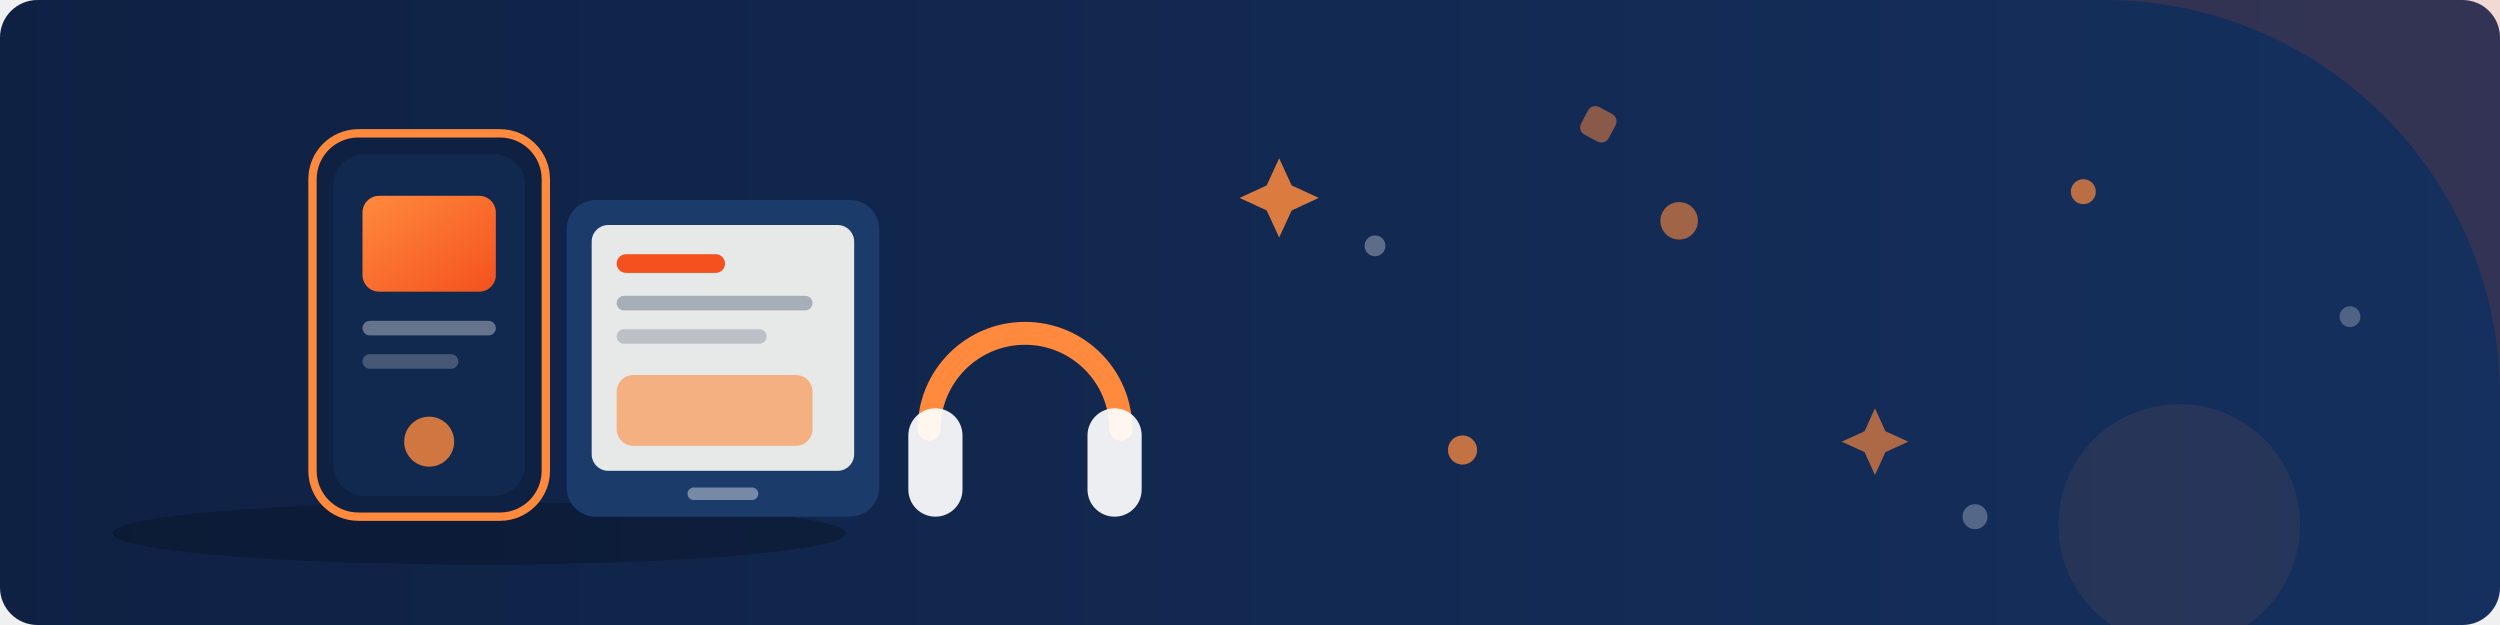
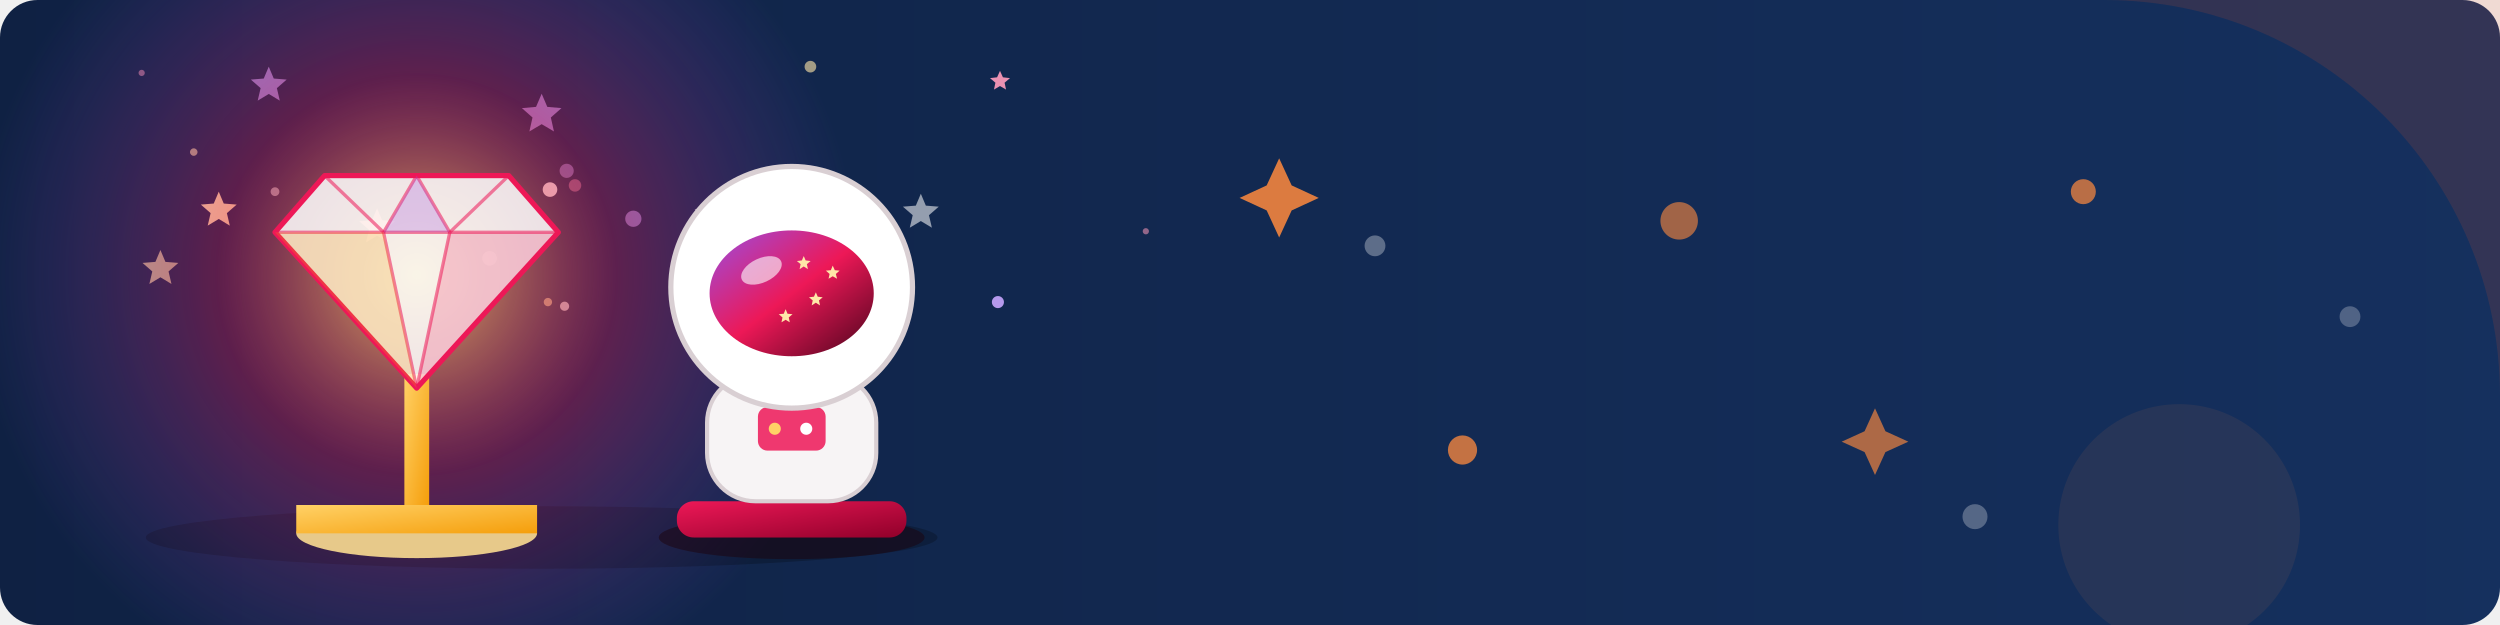
- <svg xmlns="http://www.w3.org/2000/svg" width="1200" height="300" viewBox="0 0 1200 300" preserveAspectRatio="xMidYMid slice" role="img" aria-label="Device cluster promo band">
+ <svg xmlns="http://www.w3.org/2000/svg" width="1200" height="300" viewBox="0 0 1200 300" preserveAspectRatio="xMidYMid slice" role="img" aria-label="Table lamp and projector promo band">
  <defs>
-     <linearGradient id="p2bg" x1="0" y1="0" x2="1" y2="0">
+     <radialGradient id="p2g0">
+       <stop offset="0" stop-color="#FFC857" stop-opacity="0.75" />
+       <stop offset="1" stop-color="#FFC857" stop-opacity="0" />
+     </radialGradient>
+     <radialGradient id="p2g1">
+       <stop offset="0" stop-color="#ED1857" stop-opacity="0.75" />
+       <stop offset="1" stop-color="#ED1857" stop-opacity="0" />
+     </radialGradient>
+     <radialGradient id="p2g2">
+       <stop offset="0" stop-color="#F59E0B" stop-opacity="0.75" />
+       <stop offset="1" stop-color="#F59E0B" stop-opacity="0" />
+     </radialGradient>
+     <radialGradient id="p2g3">
+       <stop offset="0" stop-color="#22A55B" stop-opacity="0.75" />
+       <stop offset="1" stop-color="#22A55B" stop-opacity="0" />
+     </radialGradient>
+     <radialGradient id="p2g4">
+       <stop offset="0" stop-color="#2F7DE1" stop-opacity="0.75" />
+       <stop offset="1" stop-color="#2F7DE1" stop-opacity="0" />
+     </radialGradient>
+     <radialGradient id="p2g5">
+       <stop offset="0" stop-color="#9B4DE0" stop-opacity="0.75" />
+       <stop offset="1" stop-color="#9B4DE0" stop-opacity="0" />
+     </radialGradient>
+     <radialGradient id="p2g6">
+       <stop offset="0" stop-color="#FF6B3D" stop-opacity="0.75" />
+       <stop offset="1" stop-color="#FF6B3D" stop-opacity="0" />
+     </radialGradient>
+     <radialGradient id="p2bg" cx="50%" cy="38%" r="78%">
+       <stop offset="0" stop-color="#6E1133" />
+       <stop offset="1" stop-color="#2A0312" />
+     </radialGradient>
+     <linearGradient id="p2flame" x1="0" y1="1" x2="0" y2="0">
+       <stop offset="0" stop-color="#F59E0B" />
+       <stop offset="0.6" stop-color="#FFD166" />
+       <stop offset="1" stop-color="#FFF4CF" />
+     </linearGradient>
+     <linearGradient id="p2diya" x1="0" y1="0" x2="0" y2="1">
+       <stop offset="0" stop-color="#ED1857" />
+       <stop offset="1" stop-color="#90002A" />
+     </linearGradient>
+     <linearGradient id="p2gold" x1="0" y1="0" x2="1" y2="1">
+       <stop offset="0" stop-color="#FFD166" />
+       <stop offset="1" stop-color="#F59E0B" />
+     </linearGradient>
+     <linearGradient id="p2pw" x1="0" y1="0" x2="1" y2="1">
+       <stop offset="0" stop-color="#ED1857" />
+       <stop offset="1" stop-color="#90002A" />
+     </linearGradient>
+     <radialGradient id="p2halo">
+       <stop offset="0" stop-color="#FFD166" stop-opacity="0.85" />
+       <stop offset="0.45" stop-color="#ED1857" stop-opacity="0.35" />
+       <stop offset="1" stop-color="#9B4DE0" stop-opacity="0" />
+     </radialGradient>
+     <linearGradient id="p2visor" x1="0" y1="0" x2="1" y2="1">
+       <stop offset="0" stop-color="#9B4DE0" />
+       <stop offset="0.5" stop-color="#ED1857" />
+       <stop offset="1" stop-color="#4A041C" />
+     </linearGradient>
+     <linearGradient id="p2band" x1="0" y1="0" x2="1" y2="0">
      <stop offset="0" stop-color="#0F2143" />
      <stop offset="1" stop-color="#15305E" />
    </linearGradient>
-     <linearGradient id="p2o" x1="0" y1="0" x2="1" y2="1">
-       <stop offset="0" stop-color="#FF8A3D" />
-       <stop offset="1" stop-color="#F4511E" />
-     </linearGradient>
  </defs>
-   <rect width="1200" height="300" rx="18" fill="url(#p2bg)" />
+   <rect width="1200" height="300" rx="18" fill="url(#p2band)" />
  <path d="M1200 0v190A190 190 0 0 0 1010 0Z" fill="#F4511E" opacity="0.14" />
  <circle cx="1046" cy="252" r="58" fill="#FF8A3D" opacity="0.08" />
-   <g>
-     <ellipse cx="230" cy="256" rx="176" ry="15" fill="#000000" opacity="0.22" />
-     <rect x="272" y="96" width="150" height="152" rx="14" fill="#1B3B6B" />
-     <rect x="284" y="108" width="126" height="118" rx="8" fill="#F8F7F4" opacity="0.92" />
-     <rect x="296" y="122" width="52" height="9" rx="4.5" fill="#F4511E" />
-     <rect x="296" y="142" width="94" height="7" rx="3.5" fill="#0F2143" opacity="0.3" />
-     <rect x="296" y="158" width="72" height="7" rx="3.5" fill="#0F2143" opacity="0.2" />
-     <rect x="296" y="180" width="94" height="34" rx="8" fill="#FF8A3D" opacity="0.6" />
-     <rect x="330" y="234" width="34" height="6" rx="3" fill="#FFFFFF" opacity="0.4" />
-     <rect x="150" y="64" width="112" height="184" rx="22" fill="#0F2143" stroke="#FF8A3D" stroke-width="4" />
-     <rect x="160" y="74" width="92" height="164" rx="15" fill="#12294F" />
-     <rect x="174" y="94" width="64" height="46" rx="8" fill="url(#p2o)" />
-     <rect x="174" y="154" width="64" height="7" rx="3.5" fill="#FFFFFF" opacity="0.35" />
-     <rect x="174" y="170" width="46" height="7" rx="3.5" fill="#FFFFFF" opacity="0.22" />
-     <circle cx="206" cy="212" r="12" fill="#FF8A3D" opacity="0.8" />
-     <g transform="translate(438,140)">
-       <path d="M8 66a46 46 0 0 1 92 0" fill="none" stroke="#FF8A3D" stroke-width="11" stroke-linecap="round" />
-       <rect x="-2" y="56" width="26" height="52" rx="13" fill="#FFFFFF" opacity="0.92" />
-       <rect x="84" y="56" width="26" height="52" rx="13" fill="#FFFFFF" opacity="0.92" />
-     </g>
-   </g>
+   <ellipse cx="260" cy="258" rx="190" ry="15" fill="#000000" opacity="0.22" />
+   <path d="M105,92 L107.4,97.7 L113.6,98.2 L108.9,102.3 L110.3,108.3 L105,105.1 L99.7,108.3 L101.1,102.3 L96.4,98.2 L102.6,97.7 Z" fill="#FFE7A8" opacity="0.93" />
+   <circle cx="264" cy="91" r="3.5" fill="#FFFFFF" opacity="0.89" />
+   <circle cx="276" cy="89" r="3" fill="#FF9BBB" opacity="0.46" />
+   <path d="M129,32 L131.4,37.7 L137.6,38.2 L132.9,42.3 L134.3,48.3 L129,45.1 L123.7,48.3 L125.1,42.3 L120.4,38.2 L126.6,37.7 Z" fill="#C9A7FF" opacity="0.68" />
+   <circle cx="389" cy="32" r="2.8" fill="#FFE7A8" opacity="0.61" />
+   <circle cx="132" cy="92" r="2.1" fill="#FFFFFF" opacity="0.54" />
+   <path d="M480,34 L481.4,37.1 L484.8,37.5 L482.2,39.7 L482.9,43 L480,41.3 L477.1,43 L477.8,39.7 L475.2,37.5 L478.6,37.1 Z" fill="#FF9BBB" opacity="0.91" />
+   <circle cx="272" cy="82" r="3.4" fill="#C9A7FF" opacity="0.51" />
+   <circle cx="263" cy="145" r="2" fill="#FFE7A8" opacity="0.65" />
+   <path d="M341,95 L343.2,100 L348.6,100.5 L344.5,104.1 L345.7,109.5 L341,106.7 L336.3,109.5 L337.5,104.1 L333.4,100.5 L338.8,100 Z" fill="#FFFFFF" opacity="0.68" />
+   <circle cx="68" cy="35" r="1.5" fill="#FF9BBB" opacity="0.50" />
+   <circle cx="479" cy="145" r="2.9" fill="#C9A7FF" opacity="0.89" />
+   <path d="M77,120 L79.4,125.7 L85.6,126.2 L80.9,130.3 L82.3,136.3 L77,133.1 L71.7,136.3 L73.1,130.3 L68.4,126.2 L74.6,125.7 Z" fill="#FFE7A8" opacity="0.67" />
+   <circle cx="235" cy="124" r="3.5" fill="#FFFFFF" opacity="0.53" />
+   <circle cx="550" cy="111" r="1.5" fill="#FF9BBB" opacity="0.54" />
+   <path d="M260,45 L262.7,51.3 L269.5,51.9 L264.4,56.4 L265.9,63.1 L260,59.6 L254.1,63.1 L255.6,56.4 L250.5,51.9 L257.3,51.3 Z" fill="#C9A7FF" opacity="0.69" />
+   <circle cx="93" cy="73" r="1.8" fill="#FFE7A8" opacity="0.62" />
+   <circle cx="271" cy="147" r="2.2" fill="#FFFFFF" opacity="0.70" />
+   <path d="M181,100 L183.4,105.7 L189.6,106.2 L184.9,110.3 L186.3,116.3 L181,113.1 L175.7,116.3 L177.1,110.3 L172.4,106.2 L178.6,105.7 Z" fill="#FF9BBB" opacity="0.84" />
+   <circle cx="304" cy="105" r="3.9" fill="#C9A7FF" opacity="0.58" />
+   <circle cx="395" cy="92" r="3.9" fill="#FFE7A8" opacity="0.42" />
+   <path d="M442,93 L444.4,98.7 L450.6,99.2 L445.9,103.3 L447.3,109.3 L442,106.1 L436.7,109.3 L438.1,103.3 L433.4,99.2 L439.6,98.7 Z" fill="#FFFFFF" opacity="0.55" />
+   <circle cx="200" cy="131.9" r="212.5" fill="url(#p2halo)" />
+   <ellipse cx="200" cy="256" rx="57.8" ry="11.9" fill="#E7C98A" />
+   <rect x="142.2" y="242.4" width="115.6" height="13.6" fill="url(#p2gold)" />
+   <rect x="194.1" y="179.5" width="11.9" height="62.9" fill="url(#p2gold)" />
+   <path d="M155.8 84.3H244.2L268 111.5L200 186.3L132 111.5Z" fill="#FFFFFF" fill-opacity="0.85" stroke="#ED1857" stroke-width="2.5" stroke-linejoin="round" />
+   <path d="M132 111.5L268 111.5" stroke="#ED1857" stroke-opacity="0.55" stroke-width="1.6" />
+   <path d="M155.8 84.3L184.1 111.5" stroke="#ED1857" stroke-opacity="0.55" stroke-width="1.6" />
+   <path d="M184.1 111.5L200 84.3" stroke="#ED1857" stroke-opacity="0.55" stroke-width="1.6" />
+   <path d="M200 84.3L215.9 111.5" stroke="#ED1857" stroke-opacity="0.55" stroke-width="1.6" />
+   <path d="M215.9 111.5L244.2 84.3" stroke="#ED1857" stroke-opacity="0.55" stroke-width="1.6" />
+   <path d="M184.1 111.5L200 186.3" stroke="#ED1857" stroke-opacity="0.55" stroke-width="1.6" />
+   <path d="M215.9 111.5L200 186.3" stroke="#ED1857" stroke-opacity="0.55" stroke-width="1.6" />
+   <path d="M132 111.5L200 186.3" stroke="#ED1857" stroke-opacity="0.55" stroke-width="1.6" />
+   <path d="M268 111.5L200 186.3" stroke="#ED1857" stroke-opacity="0.55" stroke-width="1.6" />
+   <path d="M184.1 111.5L200 84.3L215.9 111.5Z" fill="#9B4DE0" opacity="0.25" />
+   <path d="M132 111.5L184.1 111.5L200 186.3Z" fill="#F59E0B" opacity="0.22" />
+   <path d="M215.9 111.5L268 111.5L200 186.3Z" fill="#ED1857" opacity="0.2" />
+   <ellipse cx="380" cy="258" rx="63.8" ry="10.4" fill="#1C020B" opacity="0.5" />
+   <rect x="324.9" y="240.6" width="110.2" height="17.4" rx="8.1" fill="url(#p2pw)" />
+   <rect x="339.4" y="179.7" width="81.2" height="60.9" rx="23.2" fill="#F7F4F5" stroke="#D9CFD3" stroke-width="2" />
+   <rect x="363.8" y="195.4" width="32.5" height="20.9" rx="4.6" fill="#ED1857" opacity="0.85" />
+   <circle cx="371.9" cy="205.8" r="2.9" fill="#FFD166" />
+   <circle cx="387" cy="205.8" r="2.9" fill="#FFFFFF" />
+   <circle cx="380" cy="137.9" r="58" fill="#FFFFFF" stroke="#D9CFD3" stroke-width="2.5" />
+   <ellipse cx="380" cy="140.8" rx="39.4" ry="30.2" fill="url(#p2visor)" />
+   <ellipse cx="365.5" cy="129.8" rx="10.4" ry="5.8" fill="#FFFFFF" opacity="0.6" transform="rotate(-25 365.5 129.8)" />
+   <path d="M391.6,140.3 L392.5,142.4 L394.9,142.7 L393.1,144.2 L393.6,146.6 L391.6,145.3 L389.6,146.6 L390.1,144.2 L388.3,142.7 L390.7,142.4 Z" fill="#FFE7A8" />
+   <path d="M399.7,127.5 L400.7,129.7 L403,129.9 L401.2,131.5 L401.8,133.8 L399.7,132.6 L397.7,133.8 L398.2,131.5 L396.4,129.9 L398.8,129.7 Z" fill="#FFE7A8" />
+   <path d="M377.1,148.4 L378,150.6 L380.4,150.8 L378.6,152.4 L379.1,154.7 L377.1,153.5 L375.1,154.7 L375.6,152.4 L373.8,150.8 L376.2,150.6 Z" fill="#FFE7A8" />
+   <path d="M385.8,122.9 L386.7,125 L389.1,125.3 L387.3,126.8 L387.8,129.2 L385.8,127.9 L383.8,129.2 L384.3,126.8 L382.5,125.3 L384.9,125 Z" fill="#FFE7A8" />
  <g fill="#FF8A3D">
    <path d="M614 76l6 13 13 6-13 6-6 13-6-13-13-6 13-6Z" opacity="0.85" />
    <path d="M900 196l5 11 11 5-11 5-5 11-5-11-11-5 11-5Z" opacity="0.65" />
    <circle cx="702" cy="216" r="7" opacity="0.75" />
    <circle cx="806" cy="106" r="9" opacity="0.6" />
    <circle cx="1000" cy="92" r="6" opacity="0.7" />
-     <rect x="760" y="52" width="15" height="15" rx="4" transform="rotate(28 767 59)" opacity="0.5" />
  </g>
  <g fill="#FFFFFF">
    <circle cx="660" cy="118" r="5" opacity="0.32" />
    <circle cx="948" cy="248" r="6" opacity="0.28" />
    <circle cx="1128" cy="152" r="5" opacity="0.25" />
  </g>
</svg>
